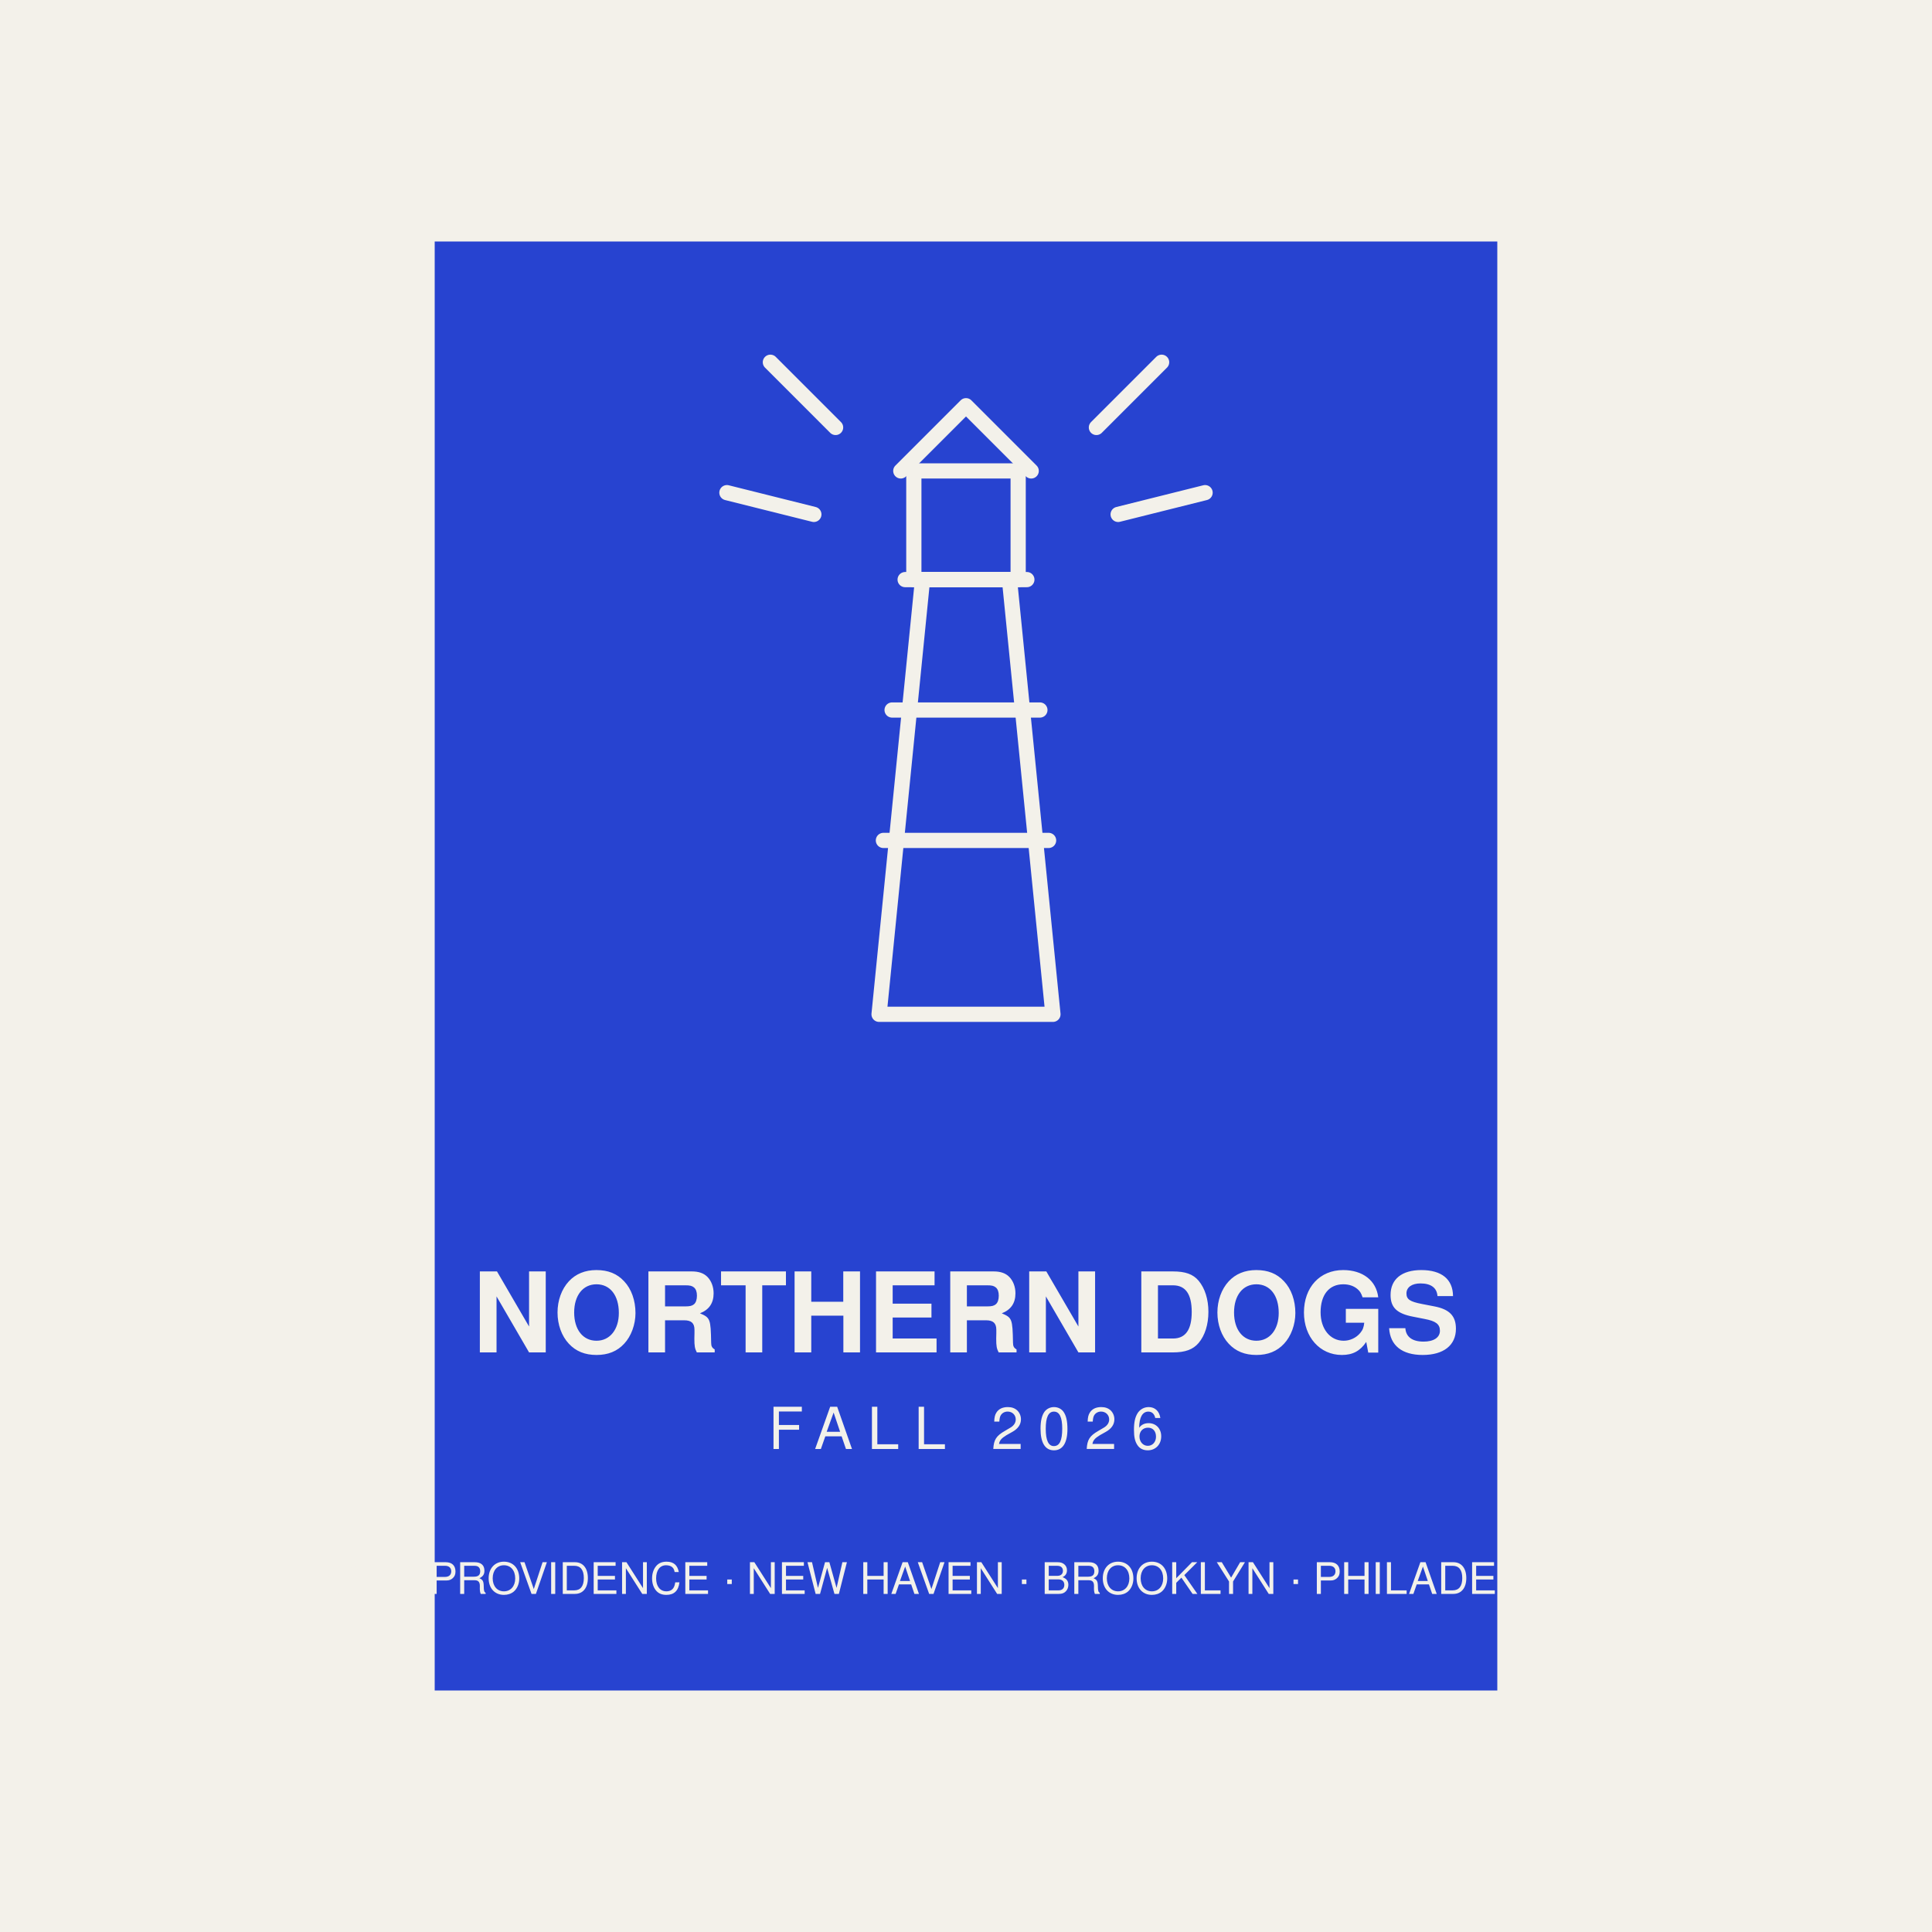
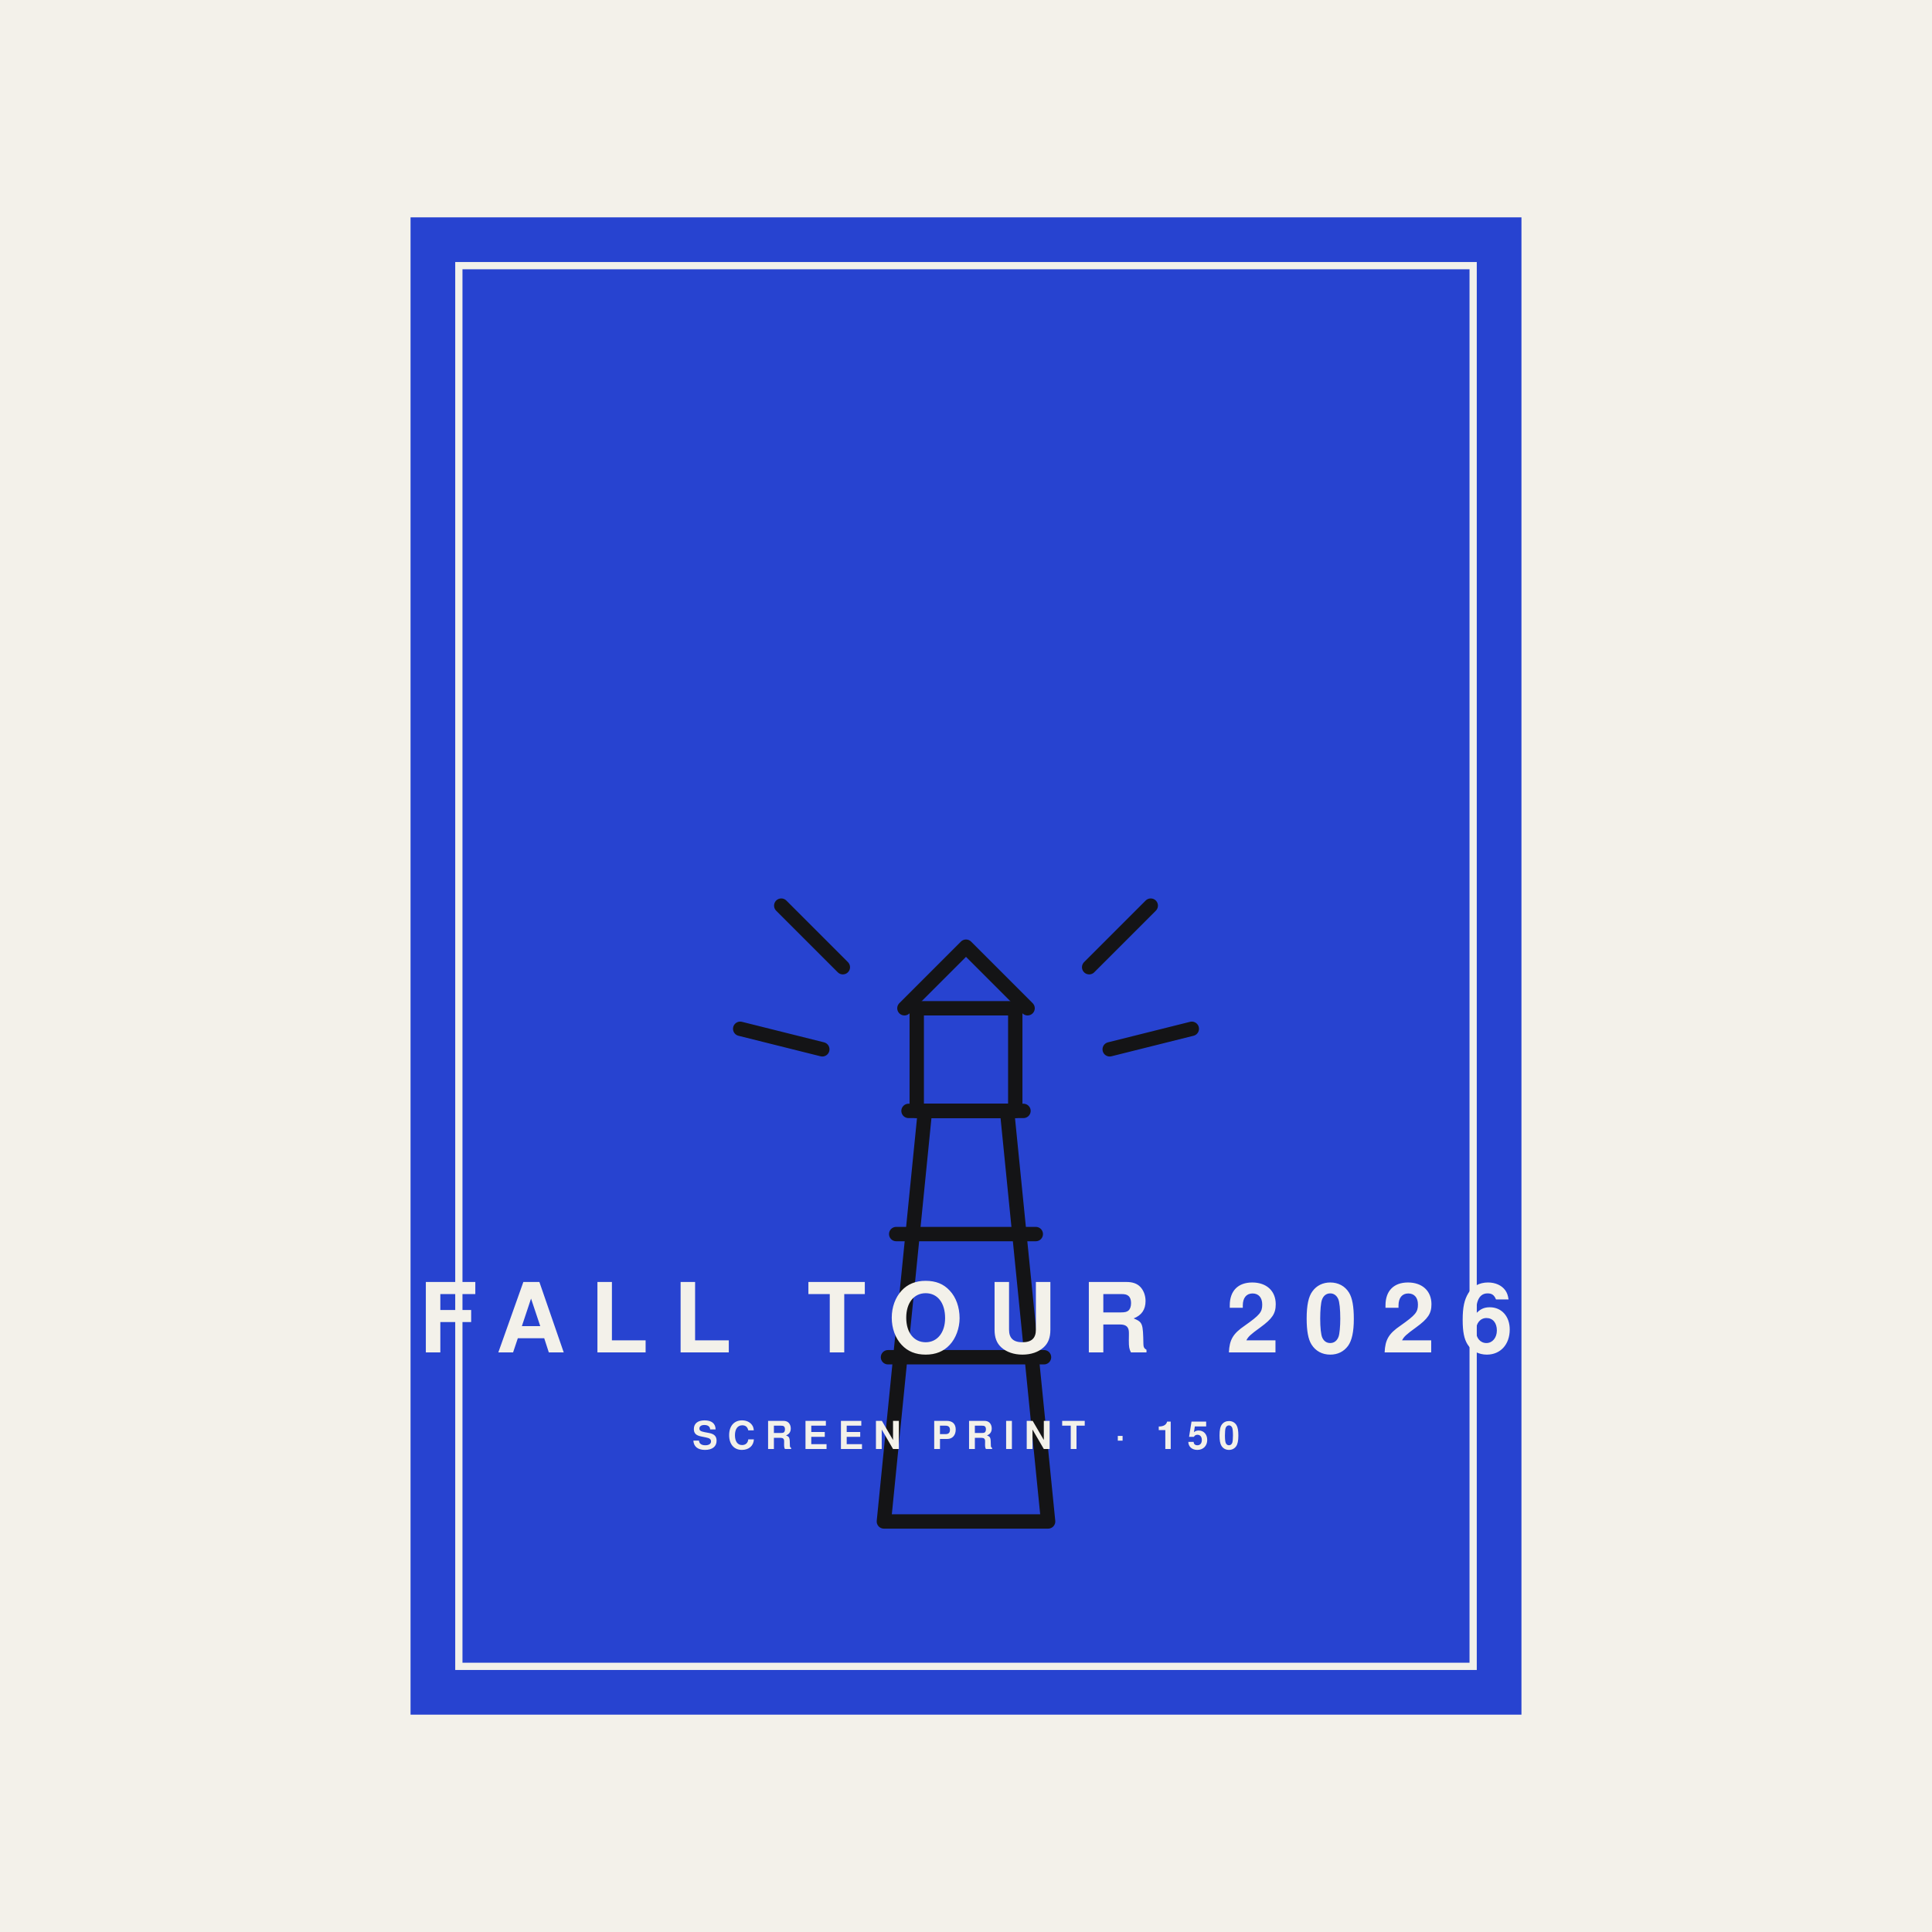
<svg xmlns="http://www.w3.org/2000/svg" viewBox="0 0 800 800" width="800" height="800">
  <rect width="800" height="800" fill="#f3f1ea" />
-   <rect x="180" y="100" width="440" height="600" fill="#2743d0" />
-   <g transform="translate(400 240) scale(0.9)" fill="none" stroke-width="7" stroke-linejoin="round" stroke-linecap="round" stroke="#f3f1ea">
-     <path d="M-40 200l20-200h40l20 200z" />
-     <path d="M-28 0h56M-34 60h68M-38 120h76" />
-     <rect x="-24" y="-50" width="48" height="50" />
-     <path d="M-30-50l30-30 30 30" />
-     <path d="M-70-30l-40-10M70-30l40-10M-60-70l-30-30M60-70l30-30" />
+   <rect x="170" y="90" width="460" height="620" fill="#2743d0" />
+   <rect x="190" y="110" width="420" height="580" fill="none" stroke="#f3f1ea" stroke-width="3" />
+   <g transform="translate(400 460) scale(0.85)">
+     <g fill="none" stroke="#141416" stroke-width="7" stroke-linejoin="round" stroke-linecap="round">
+       <path d="M-40 200l20-200h40l20 200z" />
+       <path d="M-28 0h56M-34 60h68M-38 120h76" />
+       <rect x="-24" y="-50" width="48" height="50" />
+       <path d="M-30-50l30-30 30 30" />
+       <path d="M-70-30l-40-10M70-30l40-10M-60-70l-30-30M60-70l30-30" />
+     </g>
  </g>
-   <text x="400" y="560" font-family="Helvetica, Arial, sans-serif" font-size="46" font-weight="900" fill="#f3f1ea" text-anchor="middle">NORTHERN DOGS</text>
-   <text x="400" y="600" font-family="Helvetica, Arial, sans-serif" font-size="24" fill="#f3f1ea" text-anchor="middle" letter-spacing="6">FALL 2026</text>
-   <text x="400" y="660" font-family="Helvetica, Arial, sans-serif" font-size="18" fill="#f3f1ea" text-anchor="middle">BOSTON · PROVIDENCE · NEW HAVEN · BROOKLYN · PHILADELPHIA · DC</text>
+   <text x="400" y="560" font-family="Helvetica, Arial, sans-serif" font-size="40" font-weight="700" fill="#f3f1ea" text-anchor="middle" letter-spacing="10">FALL TOUR 2026</text>
+   <text x="400" y="600" font-family="Helvetica, Arial, sans-serif" font-size="16" font-weight="700" fill="#f3f1ea" text-anchor="middle" letter-spacing="4">SCREEN PRINT · 150</text>
</svg>
